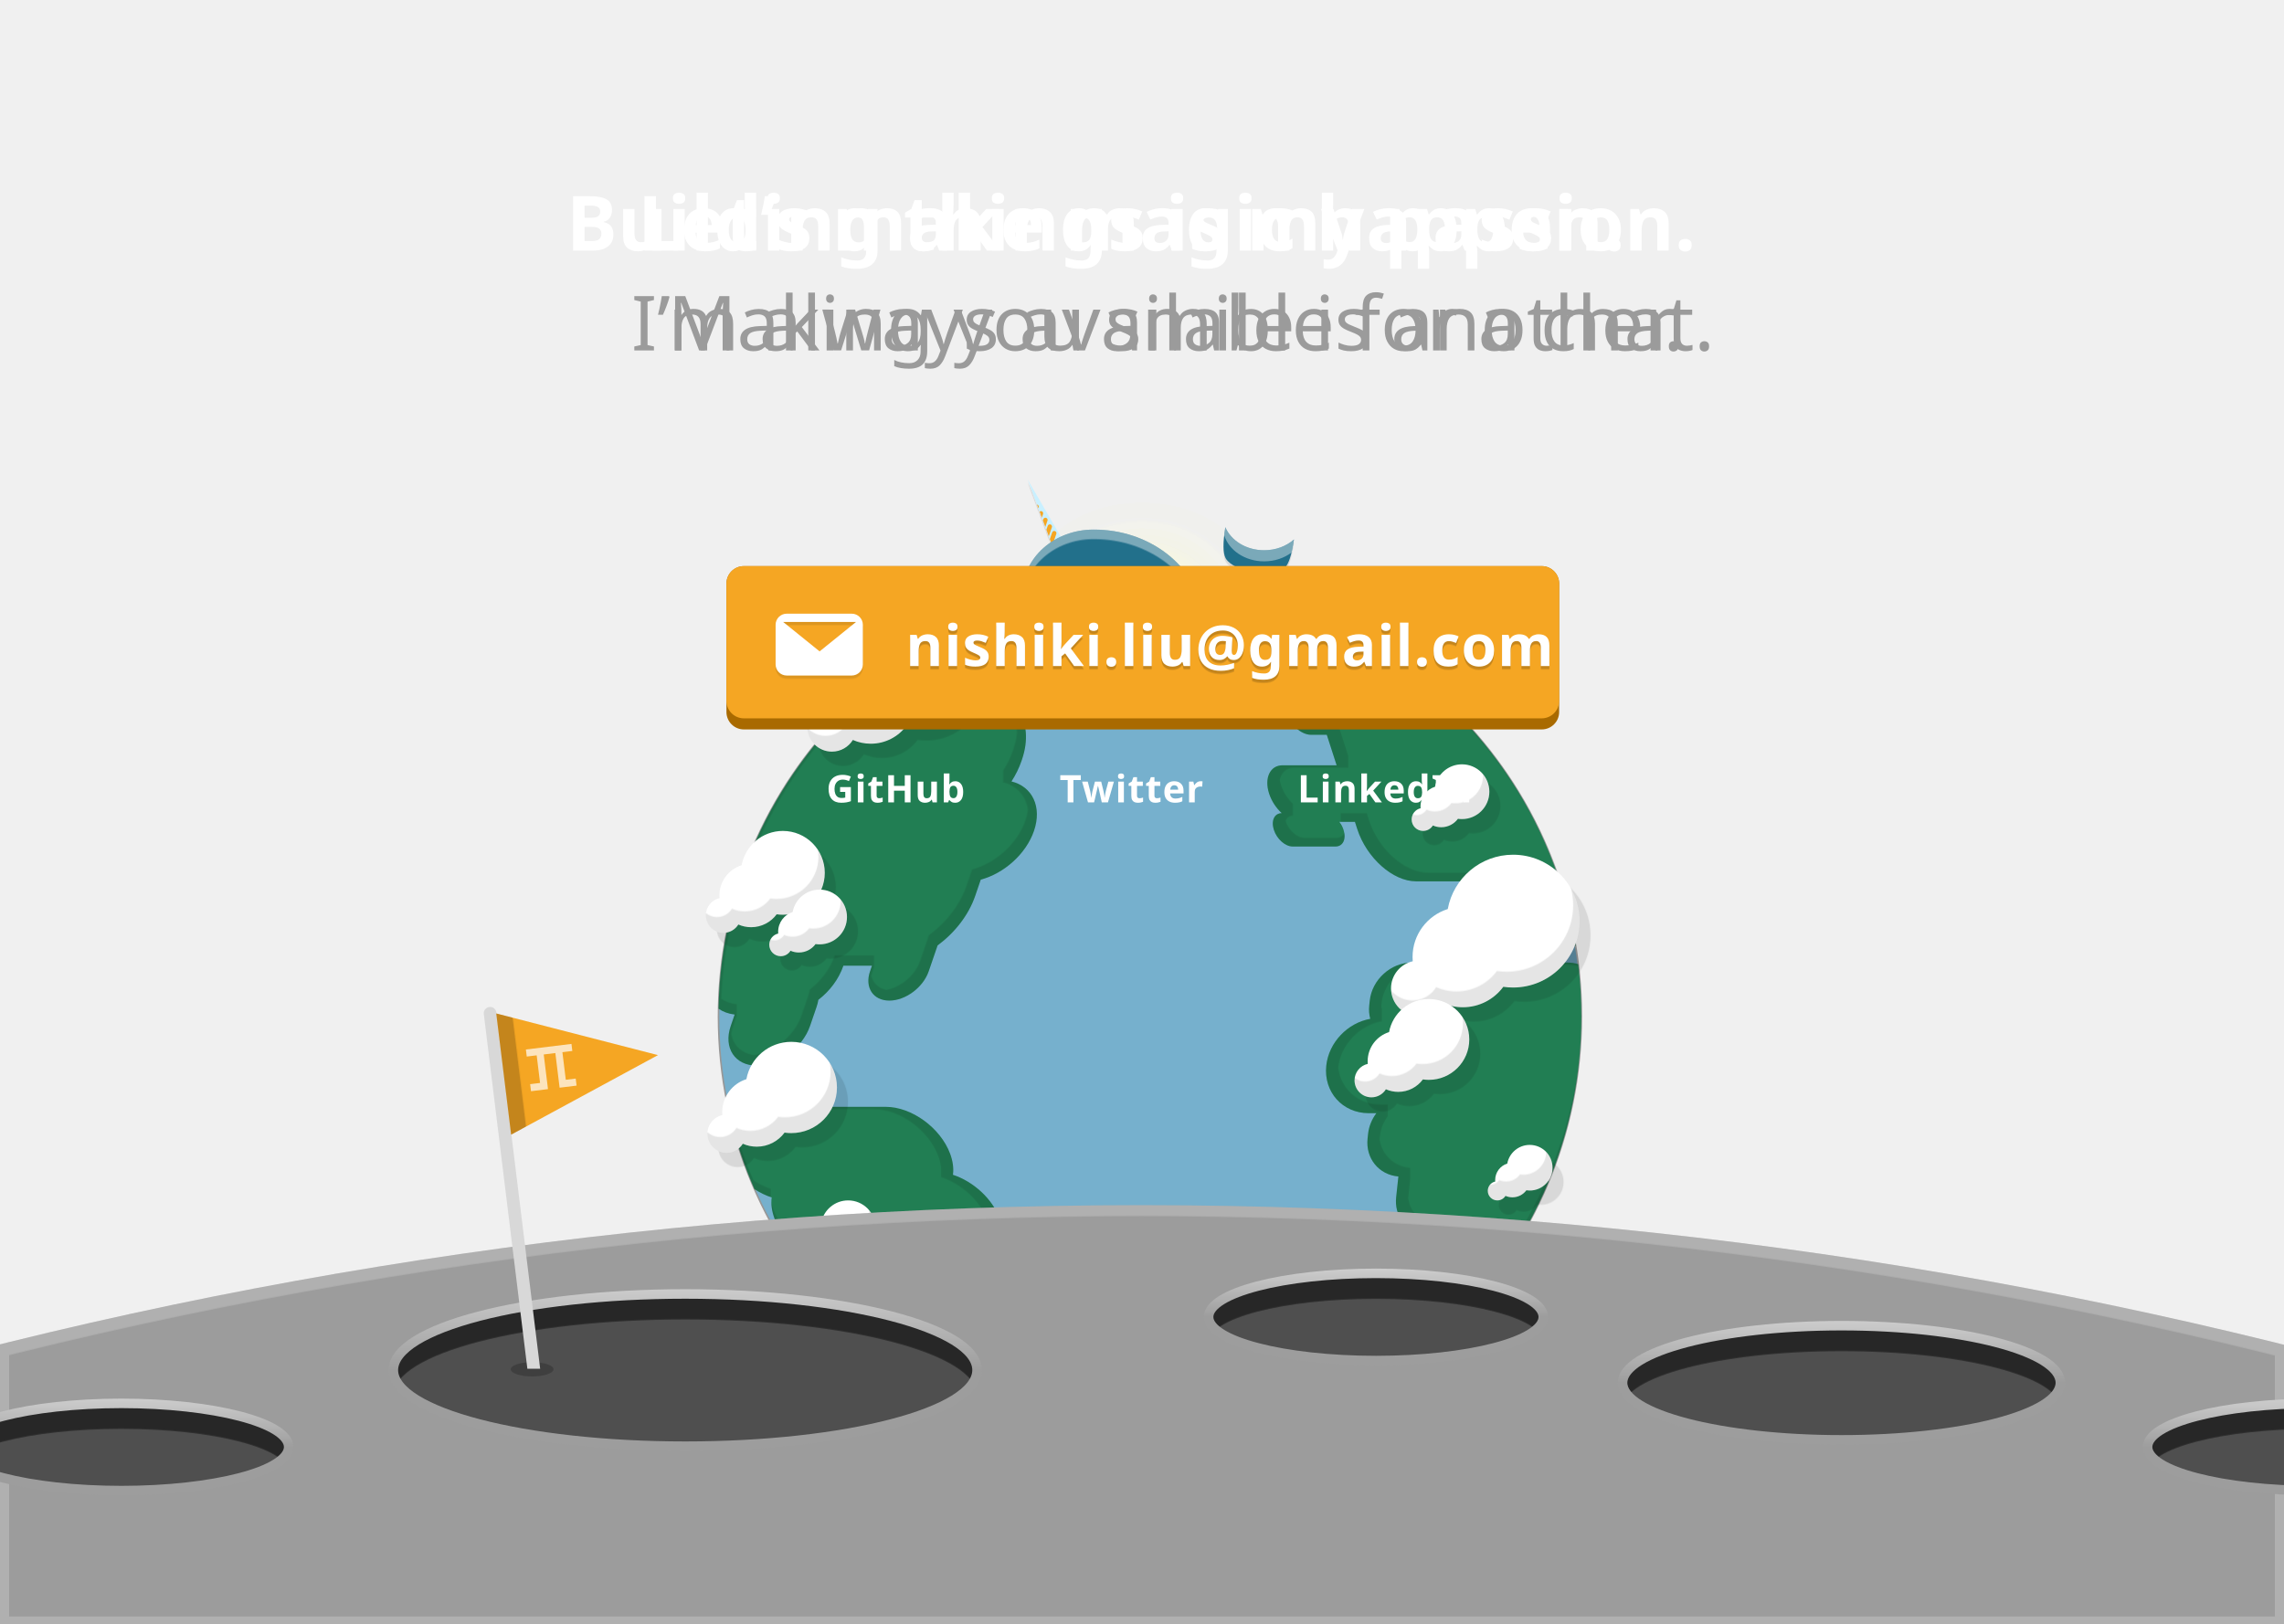
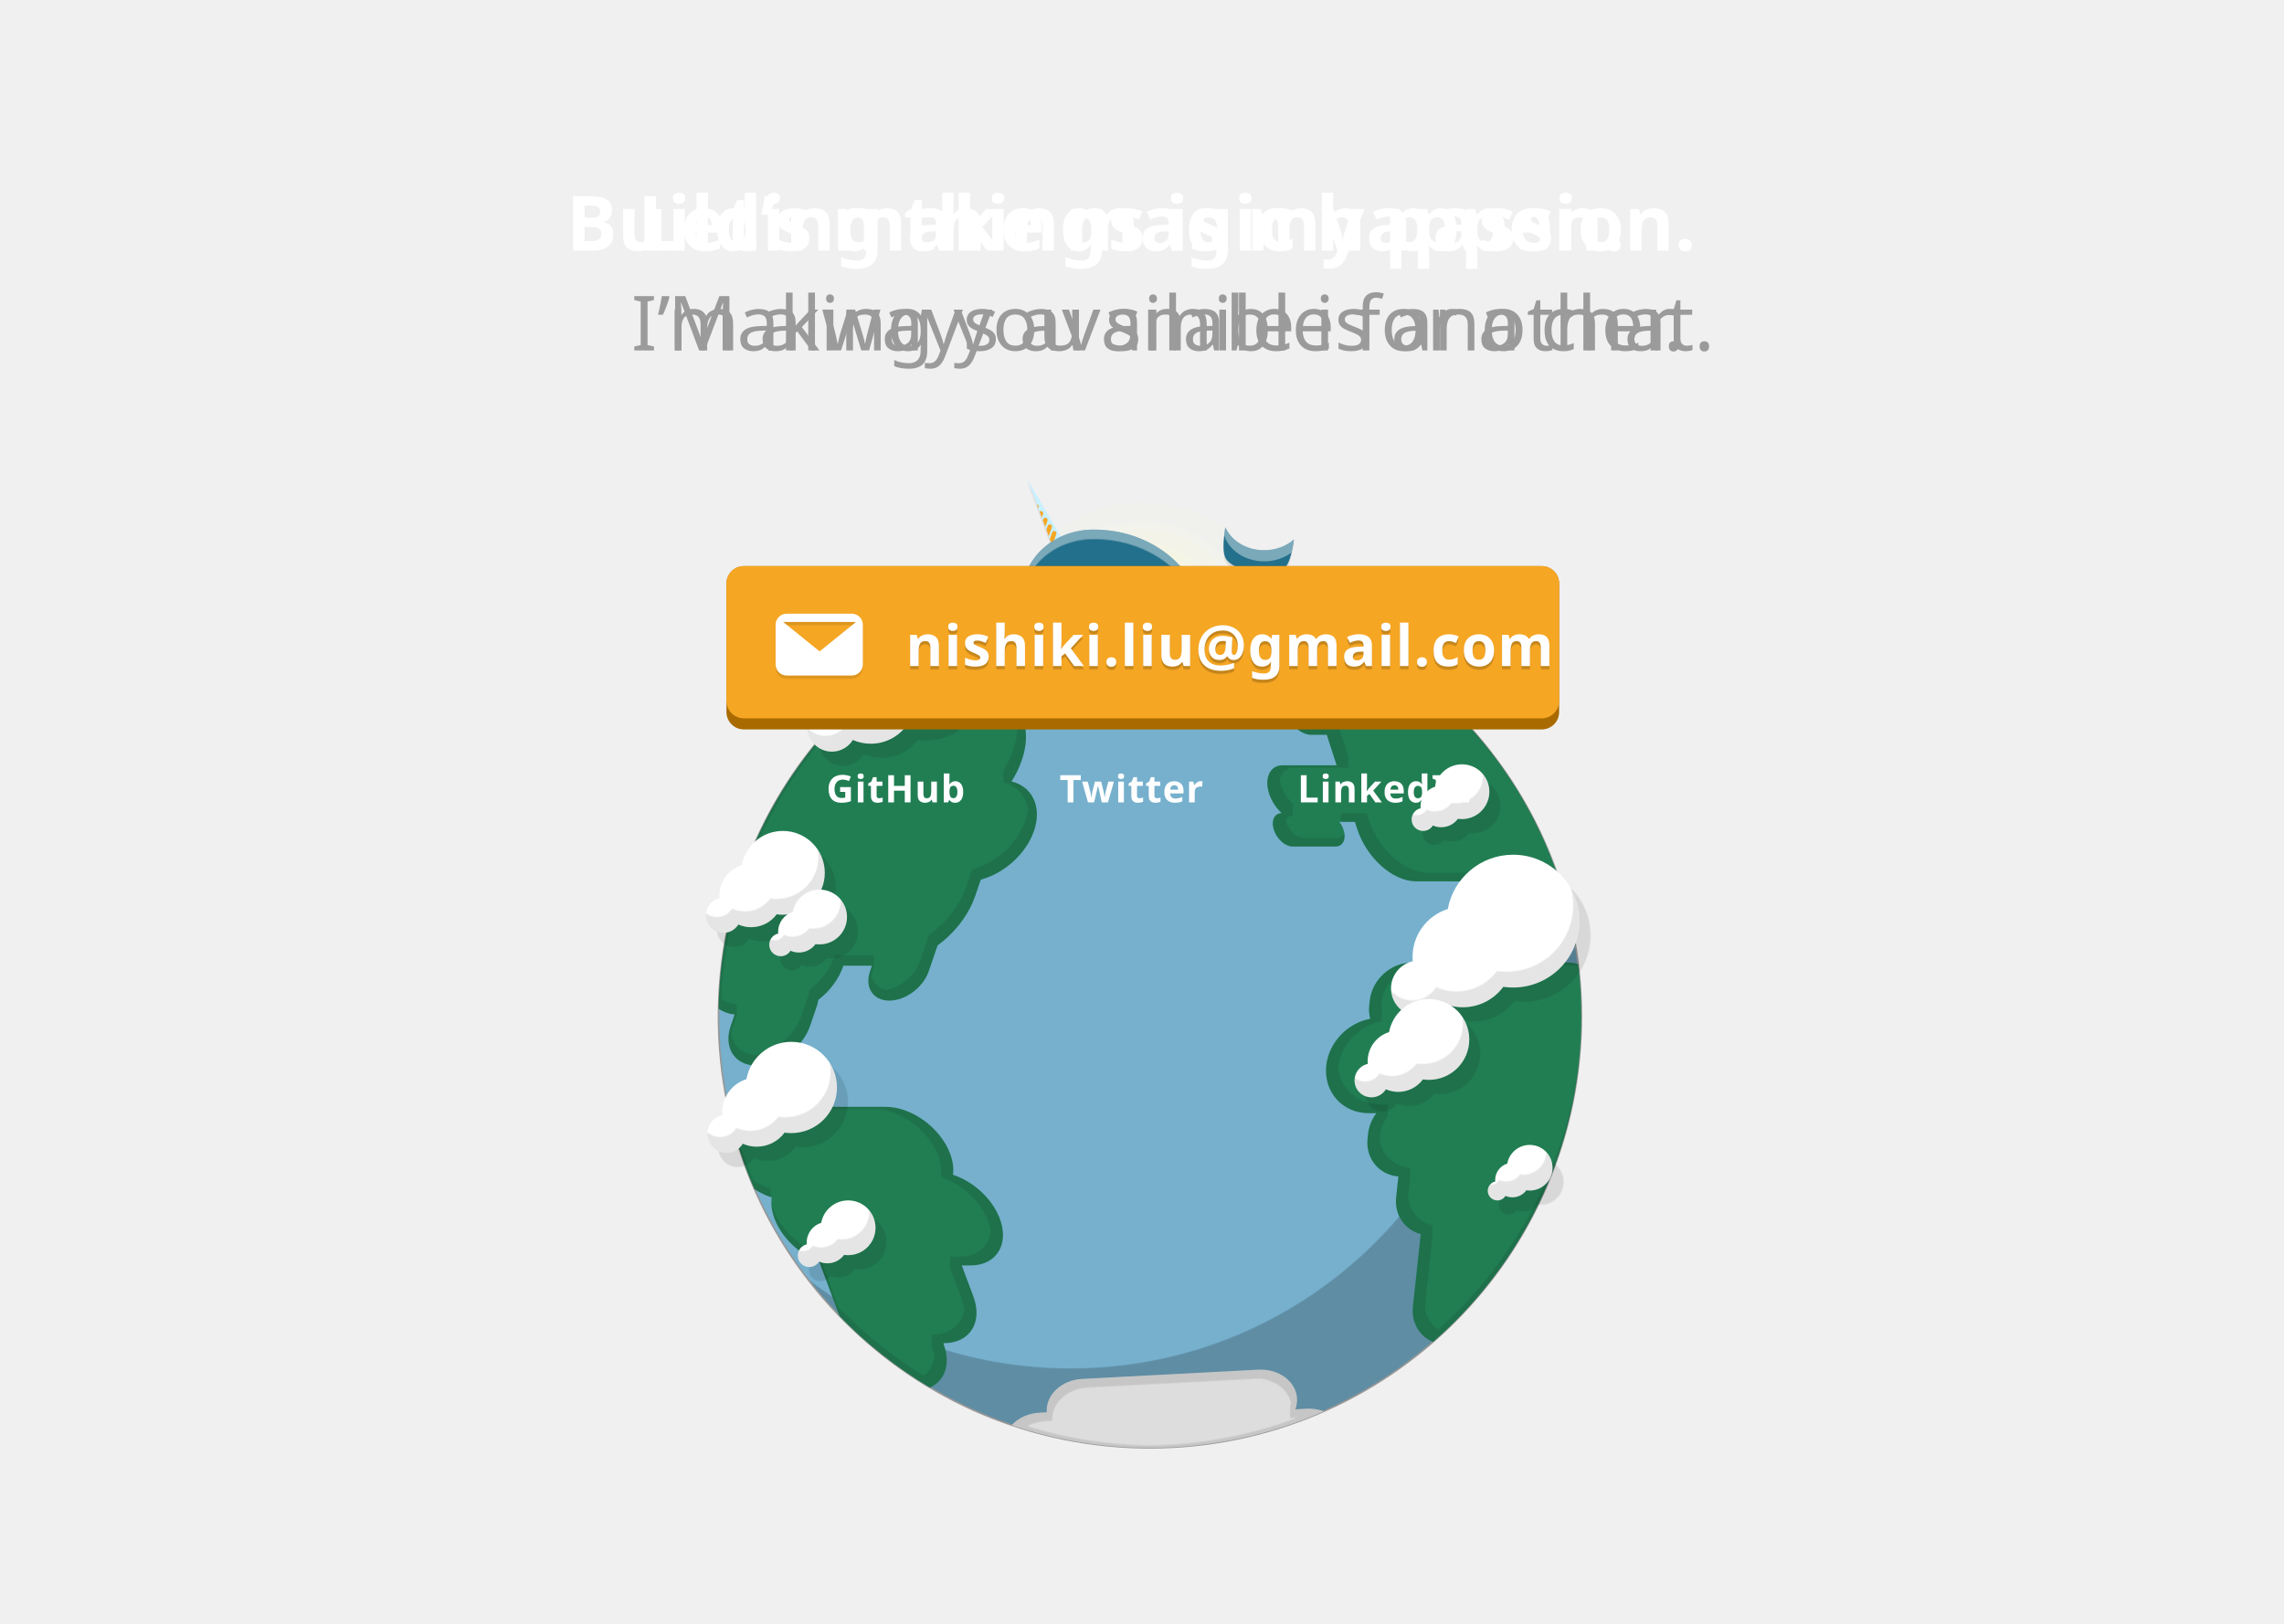
<svg xmlns="http://www.w3.org/2000/svg" xmlns:xlink="http://www.w3.org/1999/xlink" id="space-scene" class="svg-scene" width="1440" height="1024" viewBox="0 0 1440 1024">
  <defs>
    <polygon id="space-b" points="25.968 41.22 9.919 49.711 12.984 31.726 0 18.988 17.943 16.364 25.968 0 33.992 16.364 51.935 18.988 38.951 31.726 42.016 49.711" />
    <filter id="space-a" width="566%" height="586.8%" x="-233%" y="-239.4%" filterUnits="objectBoundingBox">
      <feMorphology in="SourceAlpha" operator="dilate" radius="15" result="shadowSpreadOuter1" />
      <feOffset dy="2" in="shadowSpreadOuter1" result="shadowOffsetOuter1" />
      <feGaussianBlur in="shadowOffsetOuter1" result="shadowBlurOuter1" stdDeviation="25" />
      <feColorMatrix in="shadowBlurOuter1" values="0 0 0 0 1   0 0 0 0 0.995   0 0 0 0 0.813  0 0 0 1 0" />
    </filter>
    <polygon id="space-d" points="25.968 41.22 9.919 49.711 12.984 31.726 0 18.988 17.943 16.364 25.968 0 33.992 16.364 51.935 18.988 38.951 31.726 42.016 49.711" />
    <filter id="space-c" width="566%" height="586.8%" x="-233%" y="-239.4%" filterUnits="objectBoundingBox">
      <feMorphology in="SourceAlpha" operator="dilate" radius="15" result="shadowSpreadOuter1" />
      <feOffset dy="2" in="shadowSpreadOuter1" result="shadowOffsetOuter1" />
      <feGaussianBlur in="shadowOffsetOuter1" result="shadowBlurOuter1" stdDeviation="25" />
      <feColorMatrix in="shadowBlurOuter1" values="0 0 0 0 1   0 0 0 0 0.995   0 0 0 0 0.813  0 0 0 1 0" />
    </filter>
    <polygon id="space-f" points="25.968 41.22 9.919 49.711 12.984 31.726 0 18.988 17.943 16.364 25.968 0 33.992 16.364 51.935 18.988 38.951 31.726 42.016 49.711" />
    <filter id="space-e" width="681.5%" height="707.5%" x="-290.7%" y="-299.7%" filterUnits="objectBoundingBox">
      <feMorphology in="SourceAlpha" operator="dilate" radius="25" result="shadowSpreadOuter1" />
      <feOffset dy="2" in="shadowSpreadOuter1" result="shadowOffsetOuter1" />
      <feGaussianBlur in="shadowOffsetOuter1" result="shadowBlurOuter1" stdDeviation="25" />
      <feColorMatrix in="shadowBlurOuter1" values="0 0 0 0 1   0 0 0 0 0.995   0 0 0 0 0.813  0 0 0 1 0" />
    </filter>
    <circle id="space-g" cx="280" cy="340" r="272" />
    <filter id="space-h" width="109.4%" height="109.4%" x="-4.7%" y="-4.7%" filterUnits="objectBoundingBox">
      <feOffset dx="-50" dy="-50" in="SourceAlpha" result="shadowOffsetInner1" />
      <feComposite in="shadowOffsetInner1" in2="SourceAlpha" k2="-1" k3="1" operator="arithmetic" result="shadowInnerInner1" />
      <feColorMatrix in="shadowInnerInner1" values="0 0 0 0 0   0 0 0 0 0   0 0 0 0 0  0 0 0 0.2 0" />
    </filter>
    <path id="space-i" d="M8.043,335.124 C10.822,337.052 14.234,338.333 18.173,338.801 L15.704,346 C10.968,359.807 18.322,371 32.129,371 C45.936,371 60.968,359.807 65.704,346 L69.82,334 C70.344,332.471 70.72,330.974 70.956,329.52 C78.038,324.049 83.771,316.648 86.733,308 L104.737,308 L103.537,311.5 C100.032,321.717 105.474,330 115.692,330 C125.909,330 137.032,321.717 140.537,311.5 L146.119,295.225 C156.881,287.254 165.642,276.207 169.829,264 L173.355,253.717 C187.981,249.829 201.901,237.548 206.891,223 C212.114,207.771 205.847,195.027 192.706,191.793 C195.323,187.745 197.456,183.449 198.982,179 L199.325,178 C207.66,153.699 194.717,134 170.417,134 L102.375,134 C45.724,182.892 9.456,254.757 8.043,335.124 Z" />
    <filter id="space-j" width="103%" height="102.5%" x="-1.5%" y="-1.3%" filterUnits="objectBoundingBox">
      <feMorphology in="SourceAlpha" radius="3" result="shadowSpreadInner1" />
      <feOffset dx="-2" dy="-3" in="shadowSpreadInner1" result="shadowOffsetInner1" />
      <feComposite in="shadowOffsetInner1" in2="SourceAlpha" k2="-1" k3="1" operator="arithmetic" result="shadowInnerInner1" />
      <feColorMatrix in="shadowInnerInner1" values="0 0 0 0 0   0 0 0 0 0   0 0 0 0 0  0 0 0 0.1 0" />
    </filter>
    <path id="space-k" d="M141.296,574.026 C150.74,569.76 154.564,559.044 149.873,546.5 C149.852,545.999 150.019,546 150.186,546 C166.478,546 174.748,532.792 168.656,516.5 L161.364,497 L166.864,497 C183.157,497 191.426,483.792 185.334,467.5 C180.598,454.835 168.579,444.034 155.808,439.853 C156.348,435.843 155.8,431.306 154.003,426.5 C147.911,410.208 129.765,397 113.473,397 L30.473,397 C23.996,397 18.787,399.087 15.245,402.626 C19.019,418.642 24.208,434.111 30.674,448.895 C34.119,451.133 37.792,452.924 41.529,454.147 C40.989,458.157 41.537,462.694 43.334,467.5 C47.919,479.762 59.332,490.277 71.643,494.729 C71.9,495.641 72.202,496.565 72.551,497.5 L84.291,528.897 C101.144,546.354 120.31,561.561 141.296,574.026 Z" />
    <filter id="space-l" width="104.1%" height="104%" x="-2%" y="-2%" filterUnits="objectBoundingBox">
      <feMorphology in="SourceAlpha" radius="3" result="shadowSpreadInner1" />
      <feOffset dx="-4" dy="-2" in="shadowSpreadInner1" result="shadowOffsetInner1" />
      <feComposite in="shadowOffsetInner1" in2="SourceAlpha" k2="-1" k3="1" operator="arithmetic" result="shadowInnerInner1" />
      <feColorMatrix in="shadowInnerInner1" values="0 0 0 0 0   0 0 0 0 0   0 0 0 0 0  0 0 0 0.1 0" />
    </filter>
    <path id="space-m" d="M550.021,307.023 C547.892,306.358 545.595,306 543.177,306 L445.177,306 C431.922,306 420.02,316.745 418.592,330 L418.269,333 C417.947,335.991 418.186,338.854 418.901,341.494 C404.66,344.059 392.76,356.294 391.176,371 C389.391,387.569 401.376,401 417.945,401 L422.767,401 C419.945,404.746 418.061,409.209 417.545,414 L417.221,417 C415.866,429.581 424.436,439.902 436.645,440.918 L435.236,454 C434.032,465.183 440.668,474.58 450.733,477.244 L445.804,523 C444.717,533.093 450.017,541.73 458.459,545.277 C489.921,517.902 515.03,483.412 531.28,444.313 L531.636,441 L532.631,441 C545.126,409.773 552,375.689 552,340 C552,328.838 551.328,317.833 550.021,307.023 Z" />
    <filter id="space-n" width="104.3%" height="102.9%" x="-2.2%" y="-1.5%" filterUnits="objectBoundingBox">
      <feMorphology in="SourceAlpha" radius="3" result="shadowSpreadInner1" />
      <feOffset dx="4" dy="-2" in="shadowSpreadInner1" result="shadowOffsetInner1" />
      <feComposite in="shadowOffsetInner1" in2="SourceAlpha" k2="-1" k3="1" operator="arithmetic" result="shadowInnerInner1" />
      <feColorMatrix in="shadowInnerInner1" values="0 0 0 0 0   0 0 0 0 0   0 0 0 0 0  0 0 0 0.1 0" />
    </filter>
    <path id="space-o" d="M548.372,295.465 C536.121,294.721 522.56,282.323 517.652,267.138 L512.401,250.891 C509.495,253.377 505.711,254.787 501.207,254.787 L447.732,254.787 C433.168,254.787 416.595,240.041 410.716,221.851 L409.237,217.277 L399.423,217.277 C400.559,218.771 401.484,220.486 402.073,222.309 C403.951,228.119 401.702,232.83 397.05,232.83 L369.946,232.83 C365.293,232.83 359.999,228.119 358.121,222.309 C356.25,216.519 358.476,211.822 363.093,211.787 C359.594,208.582 356.673,204.23 355.124,199.436 C351.939,189.583 355.753,181.596 363.642,181.596 L397.705,181.596 L391.495,162.383 L381.606,162.383 C375.335,162.383 368.2,156.034 365.669,148.202 C363.137,140.37 366.169,134.021 372.439,134.021 L390.46,134.021 C393.365,128.354 398.666,124.872 405.743,124.872 L412.124,124.872 C411.581,116.708 413.967,109.931 418.622,105.925 C486.314,146.1 535.086,214.802 548.372,295.465 Z" />
    <filter id="space-p" width="103.6%" height="103.7%" x="-1.8%" y="-1.8%" filterUnits="objectBoundingBox">
      <feMorphology in="SourceAlpha" radius="3" result="shadowSpreadInner1" />
      <feOffset dx="4" dy="-2" in="shadowSpreadInner1" result="shadowOffsetInner1" />
      <feComposite in="shadowOffsetInner1" in2="SourceAlpha" k2="-1" k3="1" operator="arithmetic" result="shadowInnerInner1" />
      <feColorMatrix in="shadowInnerInner1" values="0 0 0 0 0   0 0 0 0 0   0 0 0 0 0  0 0 0 0.1 0" />
    </filter>
    <path id="space-r" d="M76.099,59.374 C76.034,58.592 76,57.8 76,57 C76,44.459 84.244,33.844 95.609,30.279 C98.77,13.053 113.861,0 132,0 C152.435,0 169,16.565 169,37 C169,57.435 152.435,74 132,74 C130.148,74 128.329,73.864 126.55,73.601 C121.451,80.515 113.249,85 104,85 C99.98,85 96.157,84.153 92.701,82.627 C89.972,87.051 85.08,90 79.5,90 C70.94,90 64,83.06 64,74.5 C64,67.108 69.175,60.924 76.099,59.374 Z" />
    <filter id="space-q" width="115.2%" x="-4.3%" y="-5%" filterUnits="objectBoundingBox">
      <feOffset dx="7" dy="9" in="SourceAlpha" result="shadowOffsetOuter1" />
      <feColorMatrix in="shadowOffsetOuter1" values="0 0 0 0 0   0 0 0 0 0   0 0 0 0 0  0 0 0 0.1 0" />
    </filter>
    <filter id="space-s" width="116.2%" height="121.1%" x="-4.8%" y="-5.6%" filterUnits="objectBoundingBox">
      <feOffset dx="-4" dy="-10" in="SourceAlpha" result="shadowOffsetInner1" />
      <feComposite in="shadowOffsetInner1" in2="SourceAlpha" k2="-1" k3="1" operator="arithmetic" result="shadowInnerInner1" />
      <feColorMatrix in="shadowInnerInner1" values="0 0 0 0 0   0 0 0 0 0   0 0 0 0 0  0 0 0 0.1 0" />
    </filter>
    <path id="space-u" d="M445.693,222.197 C445.619,221.311 445.581,220.415 445.581,219.51 C445.581,205.317 454.912,193.303 467.773,189.268 C471.351,169.773 488.43,155 508.959,155 C532.085,155 550.833,173.748 550.833,196.875 C550.833,220.001 532.085,238.749 508.959,238.749 C506.863,238.749 504.804,238.595 502.791,238.298 C497.02,246.123 487.738,251.198 477.27,251.198 C472.72,251.198 468.394,250.239 464.483,248.513 C461.393,253.52 455.857,256.857 449.542,256.857 C439.854,256.857 432,249.003 432,239.315 C432,230.949 437.856,223.951 445.693,222.197 Z" />
    <filter id="space-t" width="113.5%" height="117.7%" x="-3.8%" y="-4.4%" filterUnits="objectBoundingBox">
      <feOffset dx="7" dy="9" in="SourceAlpha" result="shadowOffsetOuter1" />
      <feColorMatrix in="shadowOffsetOuter1" values="0 0 0 0 0   0 0 0 0 0   0 0 0 0 0  0 0 0 0.1 0" />
    </filter>
    <filter id="space-v" width="114.3%" height="118.7%" x="-4.2%" y="-4.9%" filterUnits="objectBoundingBox">
      <feOffset dx="-4" dy="-10" in="SourceAlpha" result="shadowOffsetInner1" />
      <feComposite in="shadowOffsetInner1" in2="SourceAlpha" k2="-1" k3="1" operator="arithmetic" result="shadowInnerInner1" />
      <feColorMatrix in="shadowInnerInner1" values="0 0 0 0 0   0 0 0 0 0   0 0 0 0 0  0 0 0 0.1 0" />
    </filter>
    <path id="space-x" d="M10.411,319.18 C10.359,318.571 10.333,317.955 10.333,317.333 C10.333,307.579 16.746,299.323 25.585,296.55 C28.043,283.153 39.78,273 53.889,273 C69.782,273 82.667,285.884 82.667,301.778 C82.667,317.671 69.782,330.556 53.889,330.556 C52.449,330.556 51.033,330.45 49.65,330.246 C45.684,335.623 39.305,339.111 32.111,339.111 C28.984,339.111 26.011,338.452 23.323,337.265 C21.2,340.706 17.396,343 13.056,343 C6.397,343 1,337.603 1,330.944 C1,325.195 5.025,320.386 10.411,319.18 Z" />
    <filter id="space-w" width="119.6%" height="125.7%" x="-5.5%" y="-6.4%" filterUnits="objectBoundingBox">
      <feOffset dx="7" dy="9" in="SourceAlpha" result="shadowOffsetOuter1" />
      <feColorMatrix in="shadowOffsetOuter1" values="0 0 0 0 0   0 0 0 0 0   0 0 0 0 0  0 0 0 0.1 0" />
    </filter>
    <filter id="space-y" width="120.8%" height="127.1%" x="-6.1%" y="-7.1%" filterUnits="objectBoundingBox">
      <feOffset dx="-4" dy="-10" in="SourceAlpha" result="shadowOffsetInner1" />
      <feComposite in="shadowOffsetInner1" in2="SourceAlpha" k2="-1" k3="1" operator="arithmetic" result="shadowInnerInner1" />
      <feColorMatrix in="shadowInnerInner1" values="0 0 0 0 0   0 0 0 0 0   0 0 0 0 0  0 0 0 0.1 0" />
    </filter>
    <path id="space-A" d="M417.335,286.902 C417.29,286.363 417.267,285.818 417.267,285.267 C417.267,276.628 422.946,269.315 430.775,266.859 C432.953,254.992 443.348,246 455.844,246 C469.922,246 481.333,257.412 481.333,271.489 C481.333,285.566 469.922,296.978 455.844,296.978 C454.569,296.978 453.315,296.884 452.09,296.703 C448.578,301.466 442.927,304.556 436.556,304.556 C433.786,304.556 431.153,303.972 428.772,302.921 C426.892,305.969 423.522,308 419.678,308 C413.781,308 409,303.219 409,297.322 C409,292.23 412.565,287.97 417.335,286.902 Z" />
    <filter id="space-z" width="122.1%" height="129%" x="-6.2%" y="-7.3%" filterUnits="objectBoundingBox">
      <feOffset dx="7" dy="9" in="SourceAlpha" result="shadowOffsetOuter1" />
      <feColorMatrix in="shadowOffsetOuter1" values="0 0 0 0 0   0 0 0 0 0   0 0 0 0 0  0 0 0 0.1 0" />
    </filter>
    <filter id="space-B" width="123.5%" height="130.6%" x="-6.9%" y="-8.1%" filterUnits="objectBoundingBox">
      <feOffset dx="-4" dy="-10" in="SourceAlpha" result="shadowOffsetInner1" />
      <feComposite in="shadowOffsetInner1" in2="SourceAlpha" k2="-1" k3="1" operator="arithmetic" result="shadowInnerInner1" />
      <feColorMatrix in="shadowInnerInner1" values="0 0 0 0 0   0 0 0 0 0   0 0 0 0 0  0 0 0 0.1 0" />
    </filter>
    <path id="space-D" d="M63.646,400.708 C63.616,400.343 63.6,399.973 63.6,399.6 C63.6,393.748 67.447,388.794 72.751,387.13 C74.226,379.092 81.268,373 89.733,373 C99.269,373 107,380.731 107,390.267 C107,399.803 99.269,407.533 89.733,407.533 C88.869,407.533 88.02,407.47 87.19,407.347 C84.811,410.574 80.983,412.667 76.667,412.667 C74.79,412.667 73.007,412.271 71.394,411.559 C70.12,413.624 67.837,415 65.233,415 C61.238,415 58,411.762 58,407.767 C58,404.317 60.415,401.431 63.646,400.708 Z" />
    <filter id="space-C" width="132.7%" height="142.9%" x="-9.2%" y="-10.7%" filterUnits="objectBoundingBox">
      <feOffset dx="7" dy="9" in="SourceAlpha" result="shadowOffsetOuter1" />
      <feColorMatrix in="shadowOffsetOuter1" values="0 0 0 0 0   0 0 0 0 0   0 0 0 0 0  0 0 0 0.1 0" />
    </filter>
    <filter id="space-E" width="134.7%" height="145.2%" x="-10.2%" y="-11.9%" filterUnits="objectBoundingBox">
      <feOffset dx="-4" dy="-10" in="SourceAlpha" result="shadowOffsetInner1" />
      <feComposite in="shadowOffsetInner1" in2="SourceAlpha" k2="-1" k3="1" operator="arithmetic" result="shadowInnerInner1" />
      <feColorMatrix in="shadowInnerInner1" values="0 0 0 0 0   0 0 0 0 0   0 0 0 0 0  0 0 0 0.1 0" />
    </filter>
    <path id="space-G" d="M450.646,125.708 C450.616,125.343 450.6,124.973 450.6,124.6 C450.6,118.748 454.447,113.794 459.751,112.13 C461.226,104.092 468.268,98 476.733,98 C486.269,98 494,105.731 494,115.267 C494,124.803 486.269,132.533 476.733,132.533 C475.869,132.533 475.02,132.47 474.19,132.347 C471.811,135.574 467.983,137.667 463.667,137.667 C461.79,137.667 460.007,137.271 458.394,136.559 C457.12,138.624 454.837,140 452.233,140 C448.238,140 445,136.762 445,132.767 C445,129.317 447.415,126.431 450.646,125.708 Z" />
    <filter id="space-F" width="132.7%" height="142.9%" x="-9.2%" y="-10.7%" filterUnits="objectBoundingBox">
      <feOffset dx="7" dy="9" in="SourceAlpha" result="shadowOffsetOuter1" />
      <feColorMatrix in="shadowOffsetOuter1" values="0 0 0 0 0   0 0 0 0 0   0 0 0 0 0  0 0 0 0.1 0" />
    </filter>
    <filter id="space-H" width="134.7%" height="145.2%" x="-10.2%" y="-11.9%" filterUnits="objectBoundingBox">
      <feOffset dx="-4" dy="-10" in="SourceAlpha" result="shadowOffsetInner1" />
      <feComposite in="shadowOffsetInner1" in2="SourceAlpha" k2="-1" k3="1" operator="arithmetic" result="shadowInnerInner1" />
      <feColorMatrix in="shadowInnerInner1" values="0 0 0 0 0   0 0 0 0 0   0 0 0 0 0  0 0 0 0.1 0" />
    </filter>
    <path id="space-J" d="M497.705,361.09 C497.68,360.786 497.667,360.478 497.667,360.167 C497.667,355.29 500.873,351.162 505.292,349.775 C506.522,343.076 512.39,338 519.444,338 C527.391,338 533.833,344.442 533.833,352.389 C533.833,360.336 527.391,366.778 519.444,366.778 C518.724,366.778 518.017,366.725 517.325,366.623 C515.342,369.311 512.153,371.056 508.556,371.056 C506.992,371.056 505.506,370.726 504.162,370.133 C503.1,371.853 501.198,373 499.028,373 C495.699,373 493,370.301 493,366.972 C493,364.098 495.012,361.693 497.705,361.09 Z" />
    <filter id="space-I" width="139.2%" height="151.4%" x="-11%" y="-12.9%" filterUnits="objectBoundingBox">
      <feOffset dx="7" dy="9" in="SourceAlpha" result="shadowOffsetOuter1" />
      <feColorMatrix in="shadowOffsetOuter1" values="0 0 0 0 0   0 0 0 0 0   0 0 0 0 0  0 0 0 0.1 0" />
    </filter>
    <filter id="space-K" width="141.6%" height="154.3%" x="-12.2%" y="-14.3%" filterUnits="objectBoundingBox">
      <feOffset dx="-4" dy="-10" in="SourceAlpha" result="shadowOffsetInner1" />
      <feComposite in="shadowOffsetInner1" in2="SourceAlpha" k2="-1" k3="1" operator="arithmetic" result="shadowInnerInner1" />
      <feColorMatrix in="shadowInnerInner1" values="0 0 0 0 0   0 0 0 0 0   0 0 0 0 0  0 0 0 0.1 0" />
    </filter>
    <path id="space-M" d="M8.642,182.41 C8.595,181.851 8.571,181.285 8.571,180.714 C8.571,171.757 14.46,164.174 22.578,161.628 C24.836,149.324 35.615,140 48.571,140 C63.168,140 75,151.832 75,166.429 C75,181.025 63.168,192.857 48.571,192.857 C47.249,192.857 45.949,192.76 44.678,192.572 C41.037,197.511 35.178,200.714 28.571,200.714 C25.7,200.714 22.969,200.109 20.501,199.019 C18.551,202.179 15.057,204.286 11.071,204.286 C4.957,204.286 0,199.329 0,193.214 C0,187.934 3.696,183.517 8.642,182.41 Z" />
    <filter id="space-L" width="121.3%" height="128%" x="-6%" y="-7%" filterUnits="objectBoundingBox">
      <feOffset dx="7" dy="9" in="SourceAlpha" result="shadowOffsetOuter1" />
      <feColorMatrix in="shadowOffsetOuter1" values="0 0 0 0 0   0 0 0 0 0   0 0 0 0 0  0 0 0 0.1 0" />
    </filter>
    <filter id="space-N" width="122.7%" height="129.6%" x="-6.7%" y="-7.8%" filterUnits="objectBoundingBox">
      <feOffset dx="-4" dy="-10" in="SourceAlpha" result="shadowOffsetInner1" />
      <feComposite in="shadowOffsetInner1" in2="SourceAlpha" k2="-1" k3="1" operator="arithmetic" result="shadowInnerInner1" />
      <feColorMatrix in="shadowInnerInner1" values="0 0 0 0 0   0 0 0 0 0   0 0 0 0 0  0 0 0 0.1 0" />
    </filter>
    <path id="space-P" d="M45.646,204.708 C45.616,204.343 45.6,203.973 45.6,203.6 C45.6,197.748 49.447,192.794 54.751,191.13 C56.226,183.092 63.268,177 71.733,177 C81.269,177 89,184.731 89,194.267 C89,203.803 81.269,211.533 71.733,211.533 C70.869,211.533 70.02,211.47 69.19,211.347 C66.811,214.574 62.983,216.667 58.667,216.667 C56.79,216.667 55.007,216.271 53.394,215.559 C52.12,217.624 49.837,219 47.233,219 C43.238,219 40,215.762 40,211.767 C40,208.317 42.415,205.431 45.646,204.708 Z" />
    <filter id="space-O" width="132.7%" height="142.9%" x="-9.2%" y="-10.7%" filterUnits="objectBoundingBox">
      <feOffset dx="7" dy="9" in="SourceAlpha" result="shadowOffsetOuter1" />
      <feColorMatrix in="shadowOffsetOuter1" values="0 0 0 0 0   0 0 0 0 0   0 0 0 0 0  0 0 0 0.1 0" />
    </filter>
    <filter id="space-Q" width="134.7%" height="145.2%" x="-10.2%" y="-11.9%" filterUnits="objectBoundingBox">
      <feOffset dx="-4" dy="-10" in="SourceAlpha" result="shadowOffsetInner1" />
      <feComposite in="shadowOffsetInner1" in2="SourceAlpha" k2="-1" k3="1" operator="arithmetic" result="shadowInnerInner1" />
      <feColorMatrix in="shadowInnerInner1" values="0 0 0 0 0   0 0 0 0 0   0 0 0 0 0  0 0 0 0.1 0" />
    </filter>
    <path id="space-R" d="M192.842,597.736 C196.909,593.269 203.208,590.235 210.408,589.857 L214.992,589.617 C214.98,589.467 214.97,589.317 214.962,589.167 C214.401,578.463 224.416,569.238 237.33,568.561 L348.346,562.743 C361.261,562.066 372.185,570.194 372.746,580.897 C372.87,583.275 372.473,585.58 371.638,587.734 L378.676,587.366 C382.589,587.161 386.319,587.764 389.633,589.002 C356.096,603.789 319.007,612 280,612 C249.516,612 220.203,606.985 192.842,597.736 Z" />
    <filter id="space-S" width="102.5%" height="110.1%" x="-1.3%" y="-5.1%" filterUnits="objectBoundingBox">
      <feMorphology in="SourceAlpha" radius="3" result="shadowSpreadInner1" />
      <feOffset dy="2" in="shadowSpreadInner1" result="shadowOffsetInner1" />
      <feComposite in="shadowOffsetInner1" in2="SourceAlpha" k2="-1" k3="1" operator="arithmetic" result="shadowInnerInner1" />
      <feColorMatrix in="shadowInnerInner1" values="0 0 0 0 0   0 0 0 0 0   0 0 0 0 0  0 0 0 0.1 0" />
    </filter>
    <filter id="space-T" width="101.1%" height="105.6%" x="-.6%" y="-1.1%" filterUnits="objectBoundingBox">
      <feOffset dy="2" in="SourceAlpha" result="shadowOffsetOuter1" />
      <feColorMatrix in="shadowOffsetOuter1" result="shadowMatrixOuter1" values="0 0 0 0 0   0 0 0 0 0   0 0 0 0 0  0 0 0 0.1 0" />
      <feMerge>
        <feMergeNode in="shadowMatrixOuter1" />
        <feMergeNode in="SourceGraphic" />
      </feMerge>
    </filter>
    <path id="space-U" d="M116.308,84.484 C111.166,55.314 82.452,32.984 47.801,32.984 C47.724,32.984 47.647,32.984 47.57,32.985 C47.509,32.984 47.447,32.984 47.386,32.984 C22.755,32.984 2.787,50.729 2.787,72.617 C2.787,78.853 4.408,84.752 7.295,90 L9.45,90 C28.428,85.682 53.738,83.047 81.531,83.047 C93.708,83.047 105.408,83.553 116.308,84.484 Z" />
    <filter id="space-V" width="105.3%" height="110.5%" x="-2.6%" y="-5.3%" filterUnits="objectBoundingBox">
      <feOffset dy="6" in="SourceAlpha" result="shadowOffsetInner1" />
      <feComposite in="shadowOffsetInner1" in2="SourceAlpha" k2="-1" k3="1" operator="arithmetic" result="shadowInnerInner1" />
      <feColorMatrix in="shadowInnerInner1" values="0 0 0 0 1   0 0 0 0 1   0 0 0 0 1  0 0 0 0.4 0" />
    </filter>
-     <path id="space-ba" d="M0.446,591 C459.088,300.913 1002.685,133 1585.5,133 C2168.315,133 2711.912,300.913 3170.554,591 L0.446,591 L0.446,591 Z" />
-     <filter id="space-bb" width="101.6%" height="111.1%" x="-.8%" y="-5.6%" filterUnits="objectBoundingBox">
-       <feMorphology in="SourceAlpha" radius="50" result="shadowSpreadInner1" />
-       <feOffset dy="1" in="shadowSpreadInner1" result="shadowOffsetInner1" />
-       <feComposite in="shadowOffsetInner1" in2="SourceAlpha" k2="-1" k3="1" operator="arithmetic" result="shadowInnerInner1" />
-       <feColorMatrix in="shadowInnerInner1" values="0 0 0 0 1   0 0 0 0 1   0 0 0 0 1  0 0 0 0.2 0" />
-     </filter>
-     <linearGradient id="space-be" x1="50%" x2="50%" y1="-48.896%" y2="50%">
-       <stop offset="0%" stop-color="#F3F3F3" />
-       <stop offset="100%" stop-color="#9D9D9D" />
-     </linearGradient>
-     <ellipse id="space-bc" cx="461" cy="61" rx="184" ry="48" />
-     <filter id="space-bd" width="106%" height="122.9%" x="-3%" y="-11.5%" filterUnits="objectBoundingBox">
-       <feOffset dy="16" in="SourceAlpha" result="shadowOffsetInner1" />
-       <feComposite in="shadowOffsetInner1" in2="SourceAlpha" k2="-1" k3="1" operator="arithmetic" result="shadowInnerInner1" />
-       <feColorMatrix in="shadowInnerInner1" values="0 0 0 0 0   0 0 0 0 0   0 0 0 0 0  0 0 0 0.5 0" />
-     </filter>
-     <ellipse id="space-bf" cx="1190" cy="69" rx="138" ry="36" />
-     <filter id="space-bg" width="108%" height="130.6%" x="-4%" y="-15.3%" filterUnits="objectBoundingBox">
-       <feOffset dy="16" in="SourceAlpha" result="shadowOffsetInner1" />
-       <feComposite in="shadowOffsetInner1" in2="SourceAlpha" k2="-1" k3="1" operator="arithmetic" result="shadowInnerInner1" />
-       <feColorMatrix in="shadowInnerInner1" values="0 0 0 0 0   0 0 0 0 0   0 0 0 0 0  0 0 0 0.5 0" />
-     </filter>
-     <ellipse id="space-bh" cx="896.5" cy="27.5" rx="105.5" ry="27.5" />
-     <filter id="space-bi" width="110.4%" height="140%" x="-5.2%" y="-20%" filterUnits="objectBoundingBox">
-       <feOffset dy="16" in="SourceAlpha" result="shadowOffsetInner1" />
-       <feComposite in="shadowOffsetInner1" in2="SourceAlpha" k2="-1" k3="1" operator="arithmetic" result="shadowInnerInner1" />
-       <feColorMatrix in="shadowInnerInner1" values="0 0 0 0 0   0 0 0 0 0   0 0 0 0 0  0 0 0 0.5 0" />
-     </filter>
-     <ellipse id="space-bj" cx="1488.5" cy="109.5" rx="105.5" ry="27.5" />
-     <filter id="space-bk" width="110.4%" height="140%" x="-5.2%" y="-20%" filterUnits="objectBoundingBox">
-       <feOffset dy="16" in="SourceAlpha" result="shadowOffsetInner1" />
-       <feComposite in="shadowOffsetInner1" in2="SourceAlpha" k2="-1" k3="1" operator="arithmetic" result="shadowInnerInner1" />
-       <feColorMatrix in="shadowInnerInner1" values="0 0 0 0 0   0 0 0 0 0   0 0 0 0 0  0 0 0 0.5 0" />
-     </filter>
-     <ellipse id="space-bl" cx="105.5" cy="109.5" rx="105.5" ry="27.5" />
-     <filter id="space-bm" width="110.4%" height="140%" x="-5.2%" y="-20%" filterUnits="objectBoundingBox">
-       <feOffset dy="16" in="SourceAlpha" result="shadowOffsetInner1" />
-       <feComposite in="shadowOffsetInner1" in2="SourceAlpha" k2="-1" k3="1" operator="arithmetic" result="shadowInnerInner1" />
-       <feColorMatrix in="shadowInnerInner1" values="0 0 0 0 0   0 0 0 0 0   0 0 0 0 0  0 0 0 0.5 0" />
-     </filter>
-     <polygon id="space-bn" points="61.201 -4.65 99.701 93.35 22.701 93.35" />
-     <filter id="space-bo" width="113%" height="110.2%" x="-6.5%" y="-5.1%" filterUnits="objectBoundingBox">
-       <feOffset dy="-10" in="SourceAlpha" result="shadowOffsetInner1" />
-       <feComposite in="shadowOffsetInner1" in2="SourceAlpha" k2="-1" k3="1" operator="arithmetic" result="shadowInnerInner1" />
-       <feColorMatrix in="shadowInnerInner1" values="0 0 0 0 0   0 0 0 0 0   0 0 0 0 0  0 0 0 0.2 0" />
-     </filter>
-     <path id="space-bp" d="M10.824,4.746 L18.207,4.746 L18.207,26.606 L18.234,26.606 L18.234,26.763 L28.988,26.763 L28.988,22.285 L22.685,22.285 L22.685,4.746 L28.988,4.746 L28.988,0.268 L0.042,0.268 L0.042,4.746 L6.346,4.746 L6.346,22.285 L0.042,22.285 L0.042,26.763 L10.797,26.763 L10.797,26.606 L10.824,26.606 L10.824,4.746 Z" />
    <text id="space-bt" fill="#FFF" font-family="Oxygen-Bold, Oxygen" font-size="36" font-weight="bold" letter-spacing=".583">
      <tspan x="113" y="63">nishiki.liu@gmail.com</tspan>
    </text>
    <filter id="space-bs" width="100.5%" height="108.9%" x="-.3%" y="-2.2%" filterUnits="objectBoundingBox">
      <feOffset dy="2" in="SourceAlpha" result="shadowOffsetOuter1" />
      <feColorMatrix in="shadowOffsetOuter1" values="0 0 0 0 0   0 0 0 0 0   0 0 0 0 0  0 0 0 0.2 0" />
    </filter>
    <path id="space-bv" d="M38,30 L79,30 C82.866,30 86,33.134 86,37 L86,62 C86,65.866 82.866,69 79,69 L38,69 L38,69 C34.134,69 31,65.866 31,62 L31,37 L31,37 C31,33.134 34.134,30 38,30 L38,30 Z M58.739,53.78 L81.696,35.232 L35.783,35.232 L58.739,53.78 Z" />
    <filter id="space-bu" width="103.6%" height="110.3%" x="-1.8%" y="-2.6%" filterUnits="objectBoundingBox">
      <feOffset dy="2" in="SourceAlpha" result="shadowOffsetOuter1" />
      <feColorMatrix in="shadowOffsetOuter1" values="0 0 0 0 0   0 0 0 0 0   0 0 0 0 0  0 0 0 0.1 0" />
    </filter>
  </defs>
  <g fill="none" fill-rule="evenodd">
    <g id="space-sun">
      <g transform="translate(694 364)">
        <use fill="#000" filter="url(#space-a)" xlink:href="#space-b" />
        <use fill="#FFDCA3" xlink:href="#space-b" />
        <use fill="#000" filter="url(#space-c)" xlink:href="#space-d" />
        <use fill="#FFDCA3" xlink:href="#space-d" />
        <g>
          <use fill="#000" filter="url(#space-e)" xlink:href="#space-f" />
          <use fill="#FFDCA3" xlink:href="#space-f" />
        </g>
      </g>
    </g>
    <g id="space-earth">
      <g transform="translate(445 301)">
        <use fill="#76B0CD" xlink:href="#space-g" />
        <use fill="#000" filter="url(#space-h)" xlink:href="#space-g" />
        <use stroke="#979797" xlink:href="#space-g" />
        <use fill="#217E53" xlink:href="#space-i" />
        <use fill="#000" filter="url(#space-j)" xlink:href="#space-i" />
        <use fill="#217E53" xlink:href="#space-k" />
        <use fill="#000" filter="url(#space-l)" xlink:href="#space-k" />
        <use fill="#217E53" xlink:href="#space-m" />
        <use fill="#000" filter="url(#space-n)" xlink:href="#space-m" />
        <g>
          <use fill="#217E53" xlink:href="#space-o" />
          <use fill="#000" filter="url(#space-p)" xlink:href="#space-o" />
        </g>
        <g transform="translate(0 83)">
          <use fill="#000" filter="url(#space-q)" xlink:href="#space-r" />
          <use fill="#FFF" xlink:href="#space-r" />
          <use fill="#000" filter="url(#space-s)" xlink:href="#space-r" />
          <use fill="#000" filter="url(#space-t)" xlink:href="#space-u" />
          <use fill="#FFF" xlink:href="#space-u" />
          <use fill="#000" filter="url(#space-v)" xlink:href="#space-u" />
          <use fill="#000" filter="url(#space-w)" xlink:href="#space-x" />
          <use fill="#FFF" xlink:href="#space-x" />
          <use fill="#000" filter="url(#space-y)" xlink:href="#space-x" />
          <g>
            <use fill="#000" filter="url(#space-z)" xlink:href="#space-A" />
            <use fill="#FFF" xlink:href="#space-A" />
            <use fill="#000" filter="url(#space-B)" xlink:href="#space-A" />
          </g>
          <g>
            <use fill="#000" filter="url(#space-C)" xlink:href="#space-D" />
            <use fill="#FFF" xlink:href="#space-D" />
            <use fill="#000" filter="url(#space-E)" xlink:href="#space-D" />
          </g>
          <g>
            <use fill="#000" filter="url(#space-F)" xlink:href="#space-G" />
            <use fill="#FFF" xlink:href="#space-G" />
            <use fill="#000" filter="url(#space-H)" xlink:href="#space-G" />
          </g>
          <g>
            <use fill="#000" filter="url(#space-I)" xlink:href="#space-J" />
            <use fill="#FFF" xlink:href="#space-J" />
            <use fill="#000" filter="url(#space-K)" xlink:href="#space-J" />
          </g>
          <g>
            <use fill="#000" filter="url(#space-L)" xlink:href="#space-M" />
            <use fill="#FFF" xlink:href="#space-M" />
            <use fill="#000" filter="url(#space-N)" xlink:href="#space-M" />
          </g>
          <g>
            <use fill="#000" filter="url(#space-O)" xlink:href="#space-P" />
            <use fill="#FFF" xlink:href="#space-P" />
            <use fill="#000" filter="url(#space-Q)" xlink:href="#space-P" />
          </g>
        </g>
        <g>
          <use fill="#DDD" xlink:href="#space-R" />
          <use fill="#000" filter="url(#space-S)" xlink:href="#space-R" />
        </g>
        <g filter="url(#space-T)" transform="translate(197)">
          <path fill="#C9F0FF" d="M19.148,48.87 L18.195,-0.213 L11.441,44.618 C14.394,44.975 17.067,46.523 19.148,48.87 Z" transform="rotate(-29 15.295 24.329)" />
          <path fill="#F5A623" d="M21.346 42.819C21.514 42.667 21.647 42.471 21.727 42.241L21.727 42.241 23.988 35.673C24.239 34.945 23.852 34.152 23.124 33.901 22.397 33.651 21.603 34.037 21.353 34.765L21.353 34.765 19.908 38.96 21.346 42.819zM19.245 37.18L21.201 31.501C21.452 30.773 21.065 29.98 20.337 29.729L20.337 29.729 20.337 29.729C19.609 29.479 18.816 29.865 18.565 30.593L18.565 30.593 17.713 33.068 19.245 37.18zM17.05 31.288L18.414 27.329C18.664 26.601 18.277 25.808 17.549 25.557L17.549 25.557 17.549 25.557C16.822 25.307 16.029 25.694 15.778 26.421L15.778 26.421 15.518 27.176 17.05 31.288zM14.855 25.396L15.626 23.157C15.877 22.429 15.49 21.636 14.762 21.385L14.762 21.385 14.762 21.385C14.297 21.225 13.804 21.326 13.444 21.609L14.855 25.396zM12.66 19.504L12.839 18.985C13.089 18.257 12.702 17.464 11.975 17.214 11.913 17.192 11.851 17.176 11.788 17.163L12.66 19.504z" />
          <g>
            <use fill="#226F8B" xlink:href="#space-U" />
            <use fill="#000" filter="url(#space-V)" xlink:href="#space-U" />
          </g>
          <g transform="translate(129 31)">
            <path fill="#226F8B" d="M44.809,8.189 C43.45,17.731 41.508,23.731 38.984,26.189 C36.732,28.381 31.992,29.728 24.762,30.231 L26.595,54.253 C19.802,52.304 11.075,51.019 1.434,50.722 L14.72,28.294 C7.618,25.632 3.29,22.887 1.737,20.056 C0.002,16.896 -0.065,10.366 1.536,0.467 C5.149,8.942 14.739,15 26,15 C33.398,15 40.074,12.386 44.809,8.189 Z" />
            <path fill="#FFF" fill-opacity=".4" d="M43.283,16.436 C43.854,14.068 44.363,11.319 44.809,8.189 C40.074,12.386 33.398,15 26,15 C14.739,15 5.149,8.942 1.536,0.467 C1.245,2.266 1.009,3.954 0.828,5.53 C3.727,15.004 13.898,22 26,22 C32.635,22 38.689,19.897 43.283,16.436 Z" />
          </g>
          <path stroke="#FFF" stroke-linecap="round" stroke-opacity=".5" stroke-width="2" d="M8.362,83.658 C27.316,78.998 53.015,86.073 52.616,69.141" />
          <ellipse cx="52.961" cy="60.797" fill="#000" fill-opacity=".5" rx="2.787" ry="2.781" />
        </g>
      </g>
    </g>
    <g font-size="48" transform="translate(357 110)">
      <text id="space-text-1" fill="#FFF" font-family="Montserrat-Bold, Montserrat" font-weight="bold">
        <tspan x="0" y="48">Building things is my passion.</tspan>
      </text>
      <text id="space-text-2" fill="#9B9B9B" font-family="Oxygen-Light, Oxygen" font-weight="300">
        <tspan x="64" y="111">Making you smile is another.</tspan>
      </text>
-     </g>
-     <g id="space-moon">
-       <g transform="translate(-866 627)">
-         <use fill="#9C9C9C" xlink:href="#space-ba" />
-         <use fill="#000" filter="url(#space-bb)" xlink:href="#space-ba" />
-         <g transform="translate(837 176)">
-           <use fill="#4F4F4F" xlink:href="#space-bc" />
-           <use fill="#000" filter="url(#space-bd)" xlink:href="#space-bc" />
-           <use stroke="url(#space-be)" stroke-width="6" xlink:href="#space-bc" />
-           <use fill="#4F4F4F" xlink:href="#space-bf" />
-           <use fill="#000" filter="url(#space-bg)" xlink:href="#space-bf" />
-           <use stroke="url(#space-be)" stroke-width="6" xlink:href="#space-bf" />
-           <g>
-             <use fill="#4F4F4F" xlink:href="#space-bh" />
-             <use fill="#000" filter="url(#space-bi)" xlink:href="#space-bh" />
-             <use stroke="url(#space-be)" stroke-width="6" xlink:href="#space-bh" />
-           </g>
-           <g>
-             <use fill="#4F4F4F" xlink:href="#space-bj" />
-             <use fill="#000" filter="url(#space-bk)" xlink:href="#space-bj" />
-             <use stroke="url(#space-be)" stroke-width="6" xlink:href="#space-bj" />
-           </g>
-           <g>
-             <use fill="#4F4F4F" xlink:href="#space-bl" />
-             <use fill="#000" filter="url(#space-bm)" xlink:href="#space-bl" />
-             <use stroke="url(#space-be)" stroke-width="6" xlink:href="#space-bl" />
-           </g>
-         </g>
-         <g transform="translate(1171)">
-           <ellipse cx="30.5" cy="236.5" fill="#000" fill-opacity=".2" rx="13.5" ry="4.5" />
-           <path fill="#D8D8D8" d="M35.553,236.151 L7.971,11.513 C7.701,9.32 5.706,7.761 3.513,8.03 L3.513,8.03 L3.513,8.03 C1.32,8.299 -0.239,10.295 0.03,12.488 L0.03,12.488 L27.493,236.151 L35.553,236.151 Z" />
-           <g transform="rotate(83 61.201 44.35)">
-             <use fill="#F5A623" xlink:href="#space-bn" />
-             <use fill="#000" filter="url(#space-bo)" xlink:href="#space-bn" />
-           </g>
-           <g opacity=".7" transform="rotate(-7 295.903 -199.222)">
-             <use fill="#FFF" xlink:href="#space-bp" />
-           </g>
-         </g>
-       </g>
    </g>
    <g id="space-cta" class="svg-ctas">
      <g transform="translate(458 357)">
        <text fill="#FFF" font-family="Oxygen-Bold, Oxygen" font-size="24" font-weight="bold" letter-spacing=".583">
          <a class="svg-link" href="https://github.com/nshki" target="_blank">
            <tspan x="63" y="149">GitHub</tspan>
          </a>
          <a class="svg-link" href="https://twitter.com/nshki_" target="_blank">
            <tspan x="210" y="149">Twitter</tspan>
          </a>
          <a class="svg-link" href="https://www.linkedin.com/in/nshki/" target="_blank">
            <tspan x="360" y="149">LinkedIn</tspan>
          </a>
        </text>
        <a class="svg-btn" href="mailto:nishiki.liu@gmail.com" target="_blank">
          <rect width="525" height="103" fill="#A96A00" rx="11" />
          <rect class="svg-btn-front" width="525" height="96" fill="#F5A623" rx="11" />
          <g fill="#FFF">
            <use filter="url(#space-bs)" xlink:href="#space-bt" />
            <use xlink:href="#space-bt" />
          </g>
          <g>
            <use fill="#000" filter="url(#space-bu)" xlink:href="#space-bv" />
            <use fill="#FFF" xlink:href="#space-bv" />
          </g>
        </a>
      </g>
    </g>
    <g font-size="48" transform="translate(398 110)">
      <text id="space-text-3" fill="#FFF" font-family="Montserrat-Bold, Montserrat" font-weight="bold">
        <tspan x="4" y="48">Let’s make magic happen.</tspan>
      </text>
      <text id="space-text-4" fill="#9B9B9B" font-family="Oxygen-Light, Oxygen" font-weight="300">
        <tspan x="0" y="111">I’m always available for a chat.</tspan>
      </text>
    </g>
  </g>
</svg>
